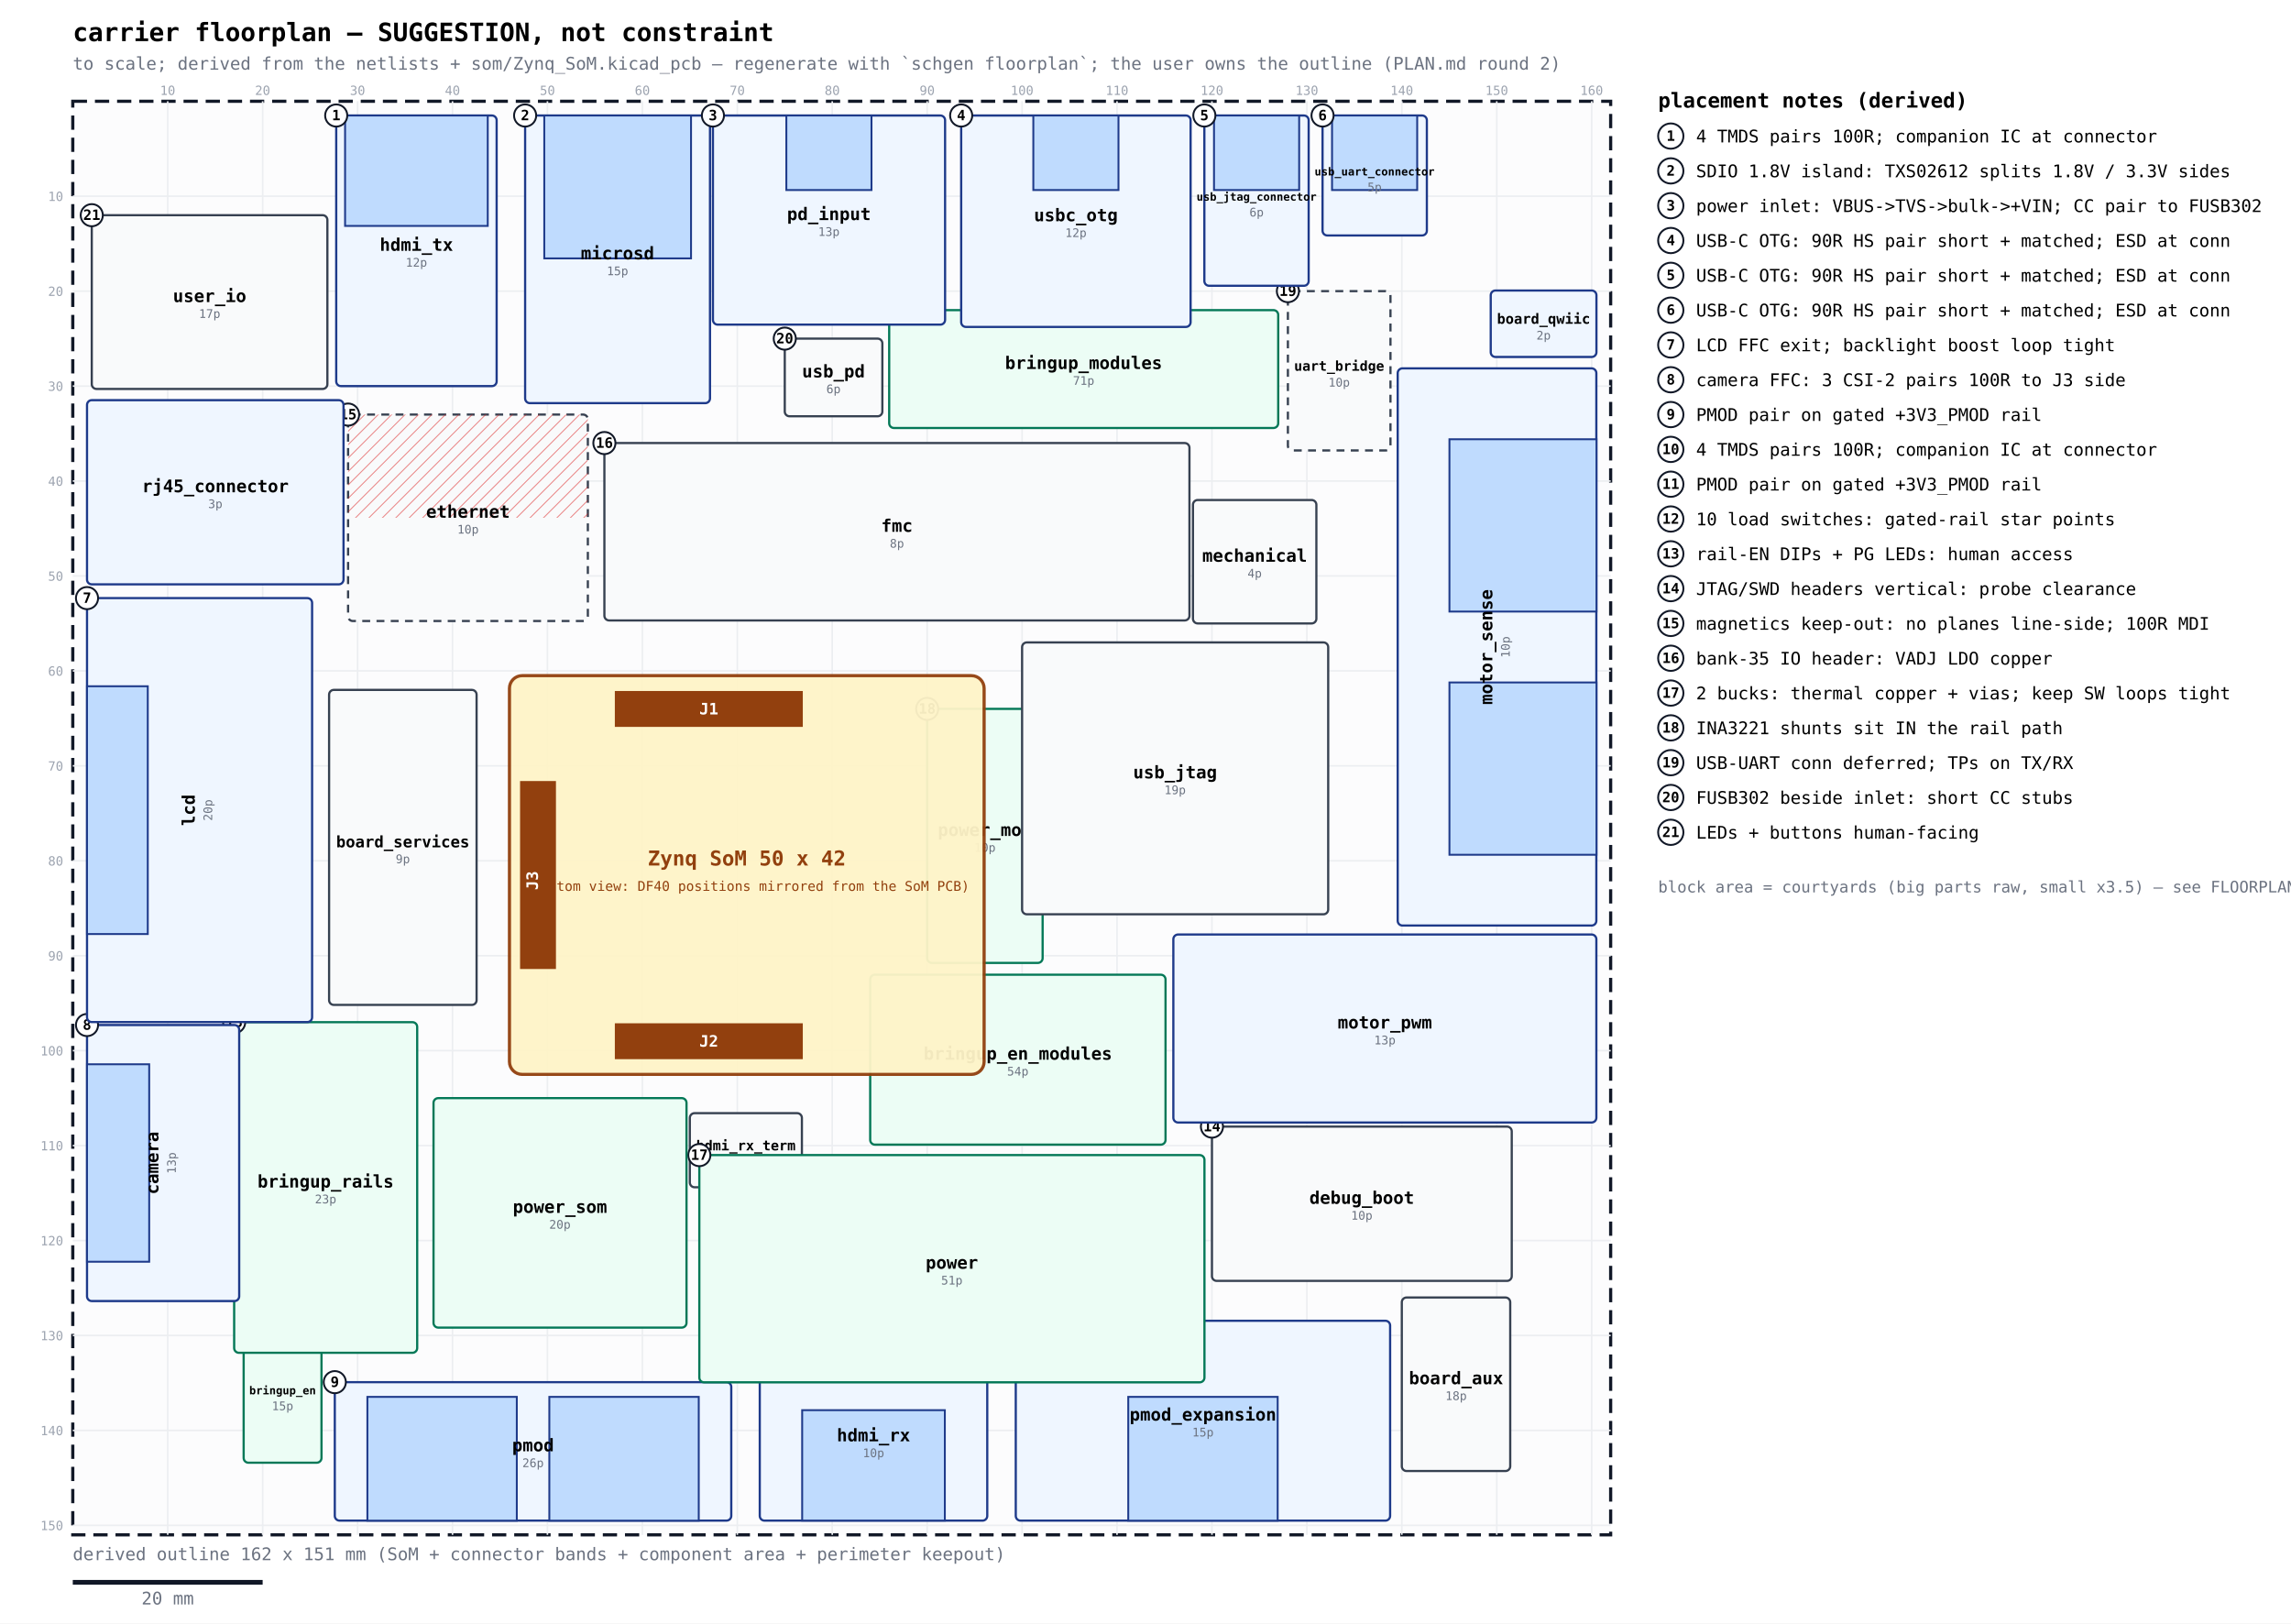
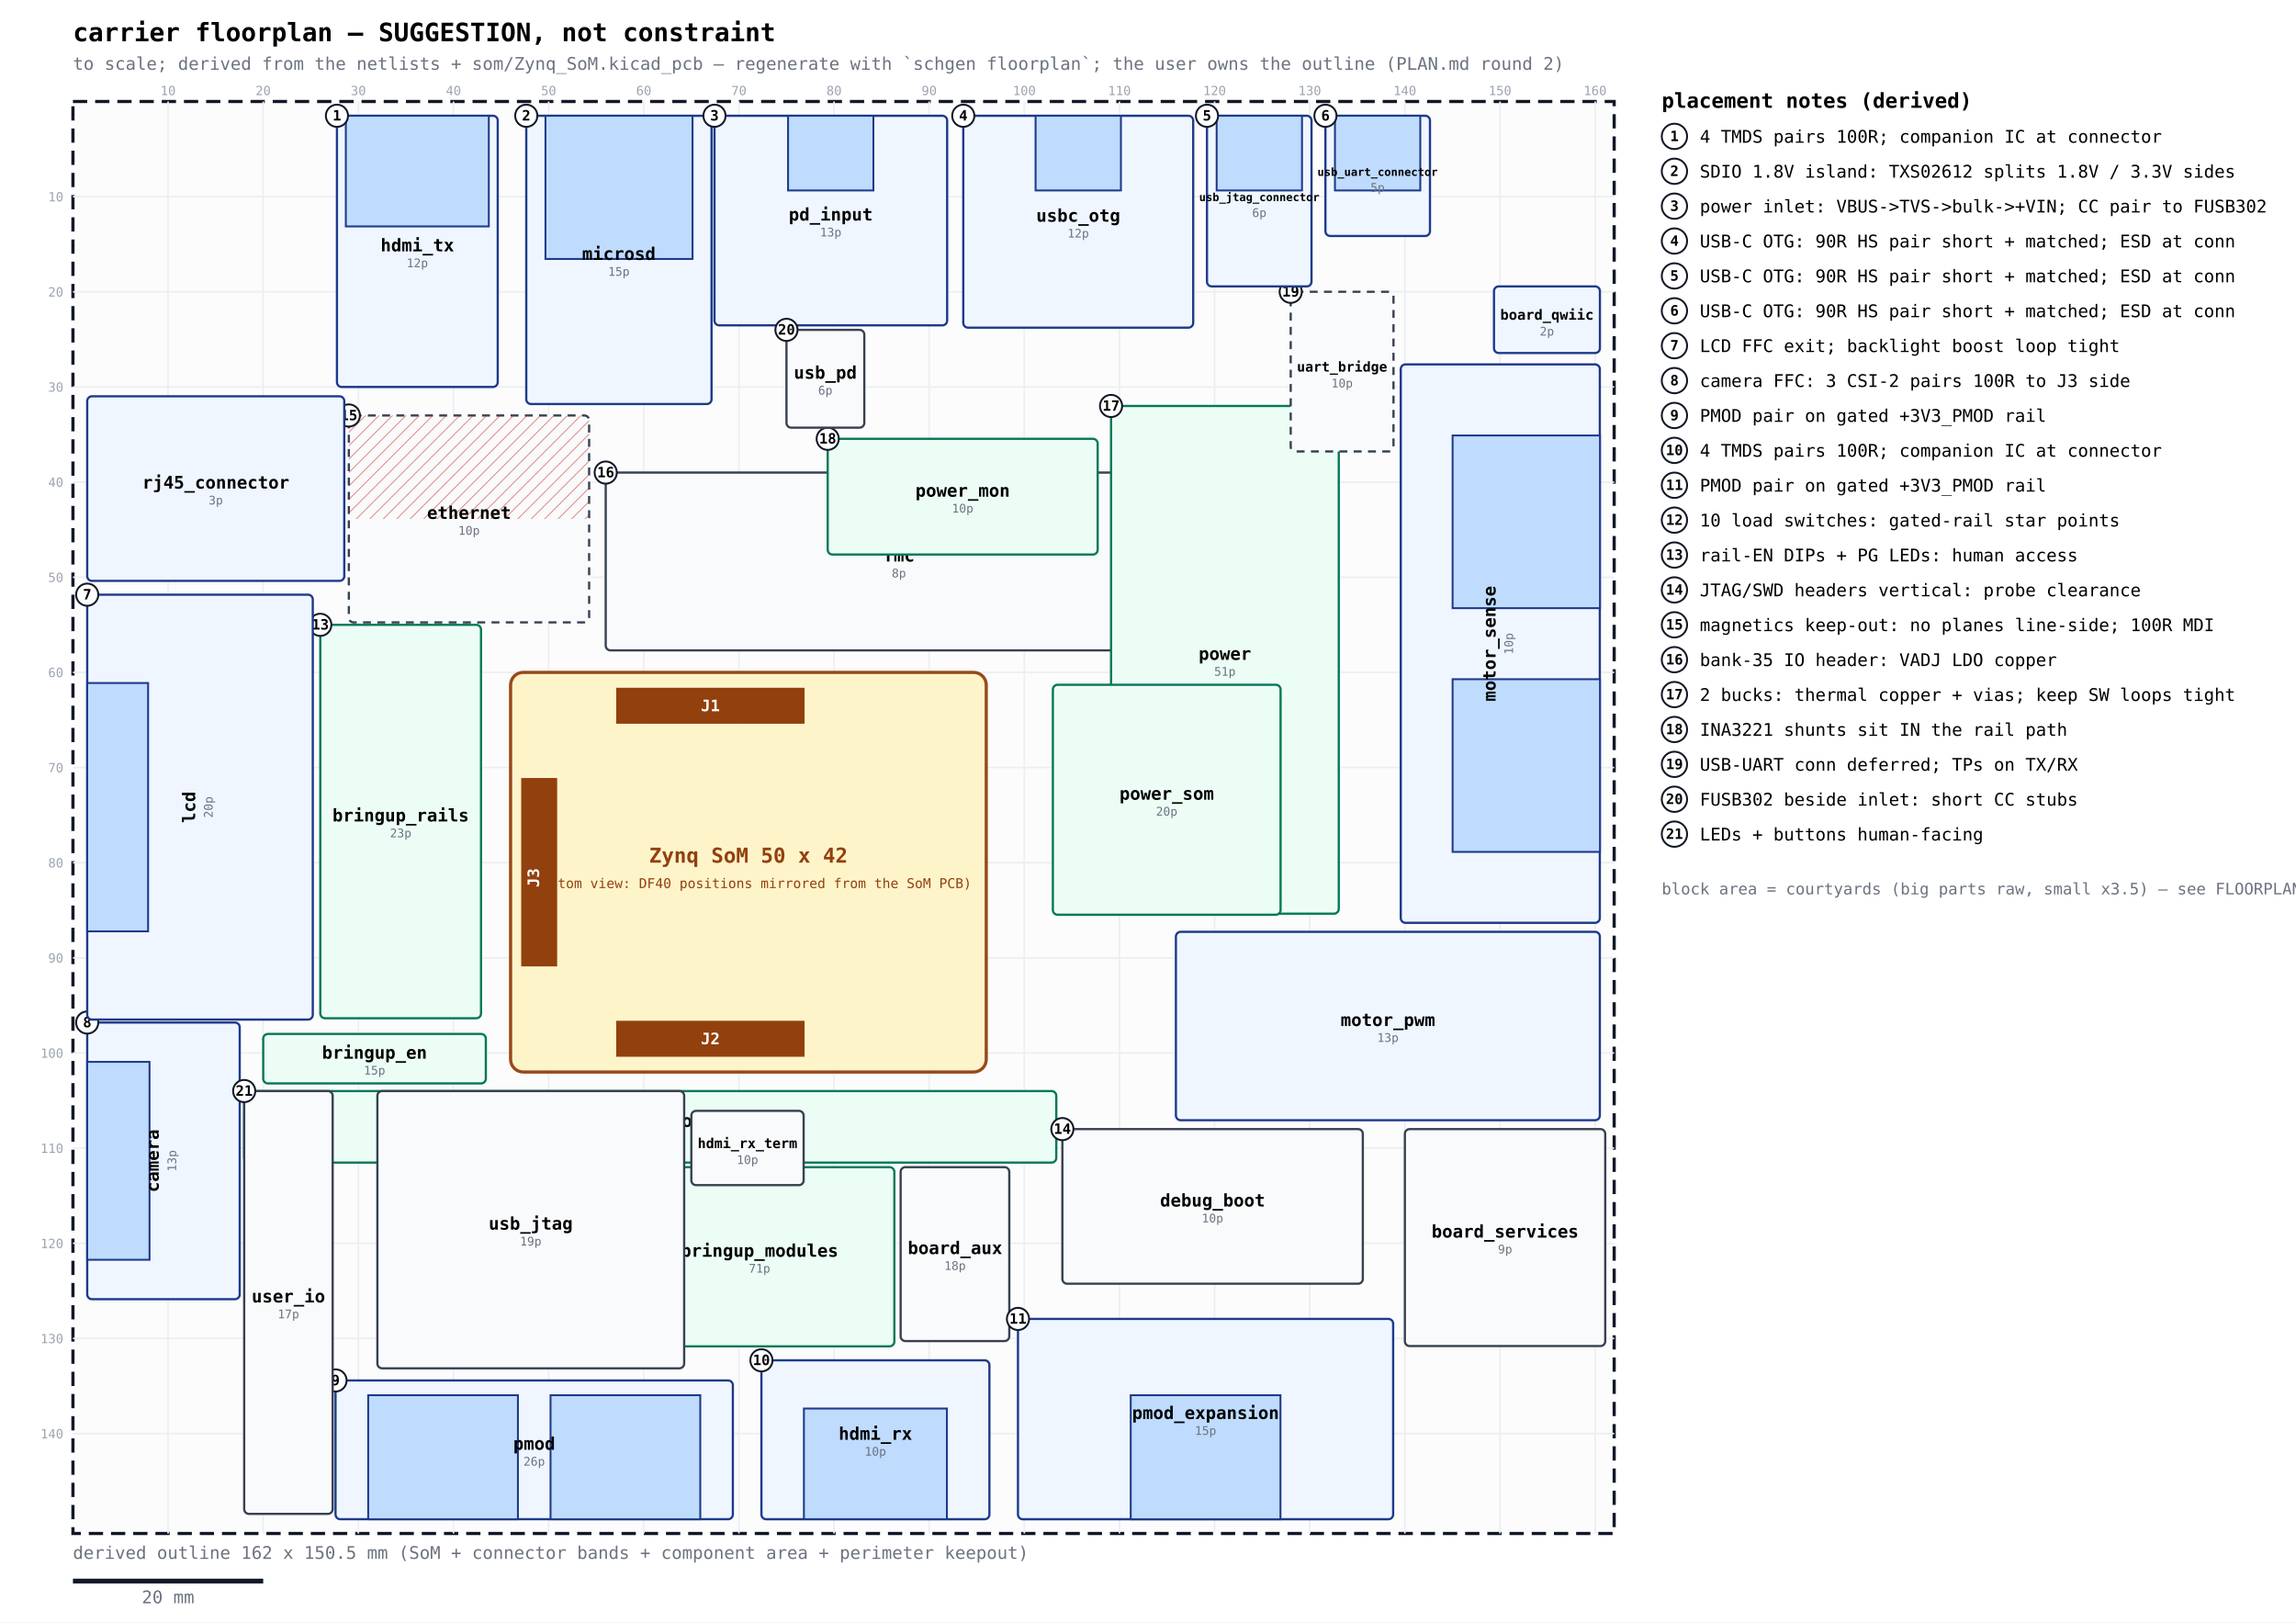
- <svg xmlns="http://www.w3.org/2000/svg" viewBox="0 0 1448 1026" font-family="ui-monospace, SFMono-Regular, Menlo, monospace" font-size="11">
+ <svg xmlns="http://www.w3.org/2000/svg" viewBox="0 0 1448 1023" font-family="ui-monospace, SFMono-Regular, Menlo, monospace" font-size="11">
  <defs>
    <pattern id="keepout" width="6" height="6" patternUnits="userSpaceOnUse" patternTransform="rotate(45)">
      <line x1="0" y1="0" x2="0" y2="6" stroke="#dc2626" stroke-width="1.2" />
    </pattern>
  </defs>
-   <rect width="1448" height="1026" fill="white" />
+   <rect width="1448" height="1023" fill="white" />
  <text x="46.0" y="26" font-size="16" font-weight="bold">carrier floorplan — SUGGESTION, not constraint</text>
  <text x="46.0" y="44" fill="#6b7280">to scale; derived from the netlists + som/Zynq_SoM.kicad_pcb — regenerate with `schgen floorplan`; the user owns the outline (PLAN.md round 2)</text>
-   <rect x="46.0" y="64.0" width="972" height="906" fill="#fcfcfd" stroke="#111827" stroke-width="2" stroke-dasharray="9,5" />
-   <line x1="106.0" y1="64.0" x2="106.0" y2="970.0" stroke="#eceef1" stroke-width="1" />
+   <rect x="46.0" y="64.0" width="972" height="903" fill="#fcfcfd" stroke="#111827" stroke-width="2" stroke-dasharray="9,5" />
+   <line x1="106.0" y1="64.0" x2="106.0" y2="967.0" stroke="#eceef1" stroke-width="1" />
  <text x="106.0" y="60.0" fill="#9ca3af" font-size="8" text-anchor="middle">10</text>
-   <line x1="166.0" y1="64.0" x2="166.0" y2="970.0" stroke="#eceef1" stroke-width="1" />
+   <line x1="166.0" y1="64.0" x2="166.0" y2="967.0" stroke="#eceef1" stroke-width="1" />
  <text x="166.0" y="60.0" fill="#9ca3af" font-size="8" text-anchor="middle">20</text>
-   <line x1="226.0" y1="64.0" x2="226.0" y2="970.0" stroke="#eceef1" stroke-width="1" />
+   <line x1="226.0" y1="64.0" x2="226.0" y2="967.0" stroke="#eceef1" stroke-width="1" />
  <text x="226.0" y="60.0" fill="#9ca3af" font-size="8" text-anchor="middle">30</text>
-   <line x1="286.0" y1="64.0" x2="286.0" y2="970.0" stroke="#eceef1" stroke-width="1" />
+   <line x1="286.0" y1="64.0" x2="286.0" y2="967.0" stroke="#eceef1" stroke-width="1" />
  <text x="286.0" y="60.0" fill="#9ca3af" font-size="8" text-anchor="middle">40</text>
-   <line x1="346.0" y1="64.0" x2="346.0" y2="970.0" stroke="#eceef1" stroke-width="1" />
+   <line x1="346.0" y1="64.0" x2="346.0" y2="967.0" stroke="#eceef1" stroke-width="1" />
  <text x="346.0" y="60.0" fill="#9ca3af" font-size="8" text-anchor="middle">50</text>
-   <line x1="406.0" y1="64.0" x2="406.0" y2="970.0" stroke="#eceef1" stroke-width="1" />
+   <line x1="406.0" y1="64.0" x2="406.0" y2="967.0" stroke="#eceef1" stroke-width="1" />
  <text x="406.0" y="60.0" fill="#9ca3af" font-size="8" text-anchor="middle">60</text>
-   <line x1="466.0" y1="64.0" x2="466.0" y2="970.0" stroke="#eceef1" stroke-width="1" />
+   <line x1="466.0" y1="64.0" x2="466.0" y2="967.0" stroke="#eceef1" stroke-width="1" />
  <text x="466.0" y="60.0" fill="#9ca3af" font-size="8" text-anchor="middle">70</text>
-   <line x1="526.0" y1="64.0" x2="526.0" y2="970.0" stroke="#eceef1" stroke-width="1" />
+   <line x1="526.0" y1="64.0" x2="526.0" y2="967.0" stroke="#eceef1" stroke-width="1" />
  <text x="526.0" y="60.0" fill="#9ca3af" font-size="8" text-anchor="middle">80</text>
-   <line x1="586.0" y1="64.0" x2="586.0" y2="970.0" stroke="#eceef1" stroke-width="1" />
+   <line x1="586.0" y1="64.0" x2="586.0" y2="967.0" stroke="#eceef1" stroke-width="1" />
  <text x="586.0" y="60.0" fill="#9ca3af" font-size="8" text-anchor="middle">90</text>
-   <line x1="646.0" y1="64.0" x2="646.0" y2="970.0" stroke="#eceef1" stroke-width="1" />
+   <line x1="646.0" y1="64.0" x2="646.0" y2="967.0" stroke="#eceef1" stroke-width="1" />
  <text x="646.0" y="60.0" fill="#9ca3af" font-size="8" text-anchor="middle">100</text>
-   <line x1="706.0" y1="64.0" x2="706.0" y2="970.0" stroke="#eceef1" stroke-width="1" />
+   <line x1="706.0" y1="64.0" x2="706.0" y2="967.0" stroke="#eceef1" stroke-width="1" />
  <text x="706.0" y="60.0" fill="#9ca3af" font-size="8" text-anchor="middle">110</text>
-   <line x1="766.0" y1="64.0" x2="766.0" y2="970.0" stroke="#eceef1" stroke-width="1" />
+   <line x1="766.0" y1="64.0" x2="766.0" y2="967.0" stroke="#eceef1" stroke-width="1" />
  <text x="766.0" y="60.0" fill="#9ca3af" font-size="8" text-anchor="middle">120</text>
-   <line x1="826.0" y1="64.0" x2="826.0" y2="970.0" stroke="#eceef1" stroke-width="1" />
+   <line x1="826.0" y1="64.0" x2="826.0" y2="967.0" stroke="#eceef1" stroke-width="1" />
  <text x="826.0" y="60.0" fill="#9ca3af" font-size="8" text-anchor="middle">130</text>
-   <line x1="886.0" y1="64.0" x2="886.0" y2="970.0" stroke="#eceef1" stroke-width="1" />
+   <line x1="886.0" y1="64.0" x2="886.0" y2="967.0" stroke="#eceef1" stroke-width="1" />
  <text x="886.0" y="60.0" fill="#9ca3af" font-size="8" text-anchor="middle">140</text>
-   <line x1="946.0" y1="64.0" x2="946.0" y2="970.0" stroke="#eceef1" stroke-width="1" />
+   <line x1="946.0" y1="64.0" x2="946.0" y2="967.0" stroke="#eceef1" stroke-width="1" />
  <text x="946.0" y="60.0" fill="#9ca3af" font-size="8" text-anchor="middle">150</text>
-   <line x1="1006.0" y1="64.0" x2="1006.0" y2="970.0" stroke="#eceef1" stroke-width="1" />
+   <line x1="1006.0" y1="64.0" x2="1006.0" y2="967.0" stroke="#eceef1" stroke-width="1" />
  <text x="1006.0" y="60.0" fill="#9ca3af" font-size="8" text-anchor="middle">160</text>
  <line x1="46.0" y1="124.0" x2="1018.0" y2="124.0" stroke="#eceef1" stroke-width="1" />
  <text x="40.0" y="127.0" fill="#9ca3af" font-size="8" text-anchor="end">10</text>
  <line x1="46.0" y1="184.0" x2="1018.0" y2="184.0" stroke="#eceef1" stroke-width="1" />
  <text x="40.0" y="187.0" fill="#9ca3af" font-size="8" text-anchor="end">20</text>
  <line x1="46.0" y1="244.0" x2="1018.0" y2="244.0" stroke="#eceef1" stroke-width="1" />
  <text x="40.0" y="247.0" fill="#9ca3af" font-size="8" text-anchor="end">30</text>
  <line x1="46.0" y1="304.0" x2="1018.0" y2="304.0" stroke="#eceef1" stroke-width="1" />
  <text x="40.0" y="307.0" fill="#9ca3af" font-size="8" text-anchor="end">40</text>
  <line x1="46.0" y1="364.0" x2="1018.0" y2="364.0" stroke="#eceef1" stroke-width="1" />
  <text x="40.0" y="367.0" fill="#9ca3af" font-size="8" text-anchor="end">50</text>
  <line x1="46.0" y1="424.0" x2="1018.0" y2="424.0" stroke="#eceef1" stroke-width="1" />
  <text x="40.0" y="427.0" fill="#9ca3af" font-size="8" text-anchor="end">60</text>
  <line x1="46.0" y1="484.0" x2="1018.0" y2="484.0" stroke="#eceef1" stroke-width="1" />
  <text x="40.0" y="487.0" fill="#9ca3af" font-size="8" text-anchor="end">70</text>
  <line x1="46.0" y1="544.0" x2="1018.0" y2="544.0" stroke="#eceef1" stroke-width="1" />
  <text x="40.0" y="547.0" fill="#9ca3af" font-size="8" text-anchor="end">80</text>
  <line x1="46.0" y1="604.0" x2="1018.0" y2="604.0" stroke="#eceef1" stroke-width="1" />
  <text x="40.0" y="607.0" fill="#9ca3af" font-size="8" text-anchor="end">90</text>
  <line x1="46.0" y1="664.0" x2="1018.0" y2="664.0" stroke="#eceef1" stroke-width="1" />
  <text x="40.0" y="667.0" fill="#9ca3af" font-size="8" text-anchor="end">100</text>
  <line x1="46.0" y1="724.0" x2="1018.0" y2="724.0" stroke="#eceef1" stroke-width="1" />
  <text x="40.0" y="727.0" fill="#9ca3af" font-size="8" text-anchor="end">110</text>
  <line x1="46.0" y1="784.0" x2="1018.0" y2="784.0" stroke="#eceef1" stroke-width="1" />
  <text x="40.0" y="787.0" fill="#9ca3af" font-size="8" text-anchor="end">120</text>
  <line x1="46.0" y1="844.0" x2="1018.0" y2="844.0" stroke="#eceef1" stroke-width="1" />
  <text x="40.0" y="847.0" fill="#9ca3af" font-size="8" text-anchor="end">130</text>
  <line x1="46.0" y1="904.0" x2="1018.0" y2="904.0" stroke="#eceef1" stroke-width="1" />
  <text x="40.0" y="907.0" fill="#9ca3af" font-size="8" text-anchor="end">140</text>
-   <line x1="46.0" y1="964.0" x2="1018.0" y2="964.0" stroke="#eceef1" stroke-width="1" />
-   <text x="40.0" y="967.0" fill="#9ca3af" font-size="8" text-anchor="end">150</text>
-   <text x="46.0" y="986.0" fill="#6b7280">derived outline 162 x 151 mm (SoM + connector bands + component area + perimeter keepout)</text>
-   <rect x="886.0" y="820.0" width="68.52" height="109.662" rx="3" fill="#f9fafb" stroke="#374151" stroke-width="1.4" />
-   <text x="920.3" y="874.8" text-anchor="middle" font-size="11.0" font-weight="bold">board_aux</text>
-   <text x="920.3" y="884.8" text-anchor="middle" font-size="7.5" fill="#6b7280">18p</text>
-   <rect x="942.2" y="183.6" width="66.811" height="41.999" rx="3" fill="#eff6ff" stroke="#1e3a8a" stroke-width="1.4" />
-   <text x="975.6" y="204.6" text-anchor="middle" font-size="8.9" font-weight="bold">board_qwiic</text>
-   <text x="975.6" y="214.6" text-anchor="middle" font-size="7.5" fill="#6b7280">2p</text>
-   <rect x="208.0" y="436.0" width="93.222" height="199.08" rx="3" fill="#f9fafb" stroke="#374151" stroke-width="1.4" />
-   <text x="254.6" y="535.5" text-anchor="middle" font-size="10.0" font-weight="bold">board_services</text>
-   <text x="254.6" y="545.5" text-anchor="middle" font-size="7.5" fill="#6b7280">9p</text>
-   <rect x="154.0" y="838.0" width="49.2" height="86.4" rx="3" fill="#ecfdf5" stroke="#047857" stroke-width="1.4" />
-   <text x="178.6" y="881.2" text-anchor="middle" font-size="7.0" font-weight="bold">bringup_en</text>
-   <text x="178.6" y="891.2" text-anchor="middle" font-size="7.5" fill="#6b7280">15p</text>
-   <rect x="550.0" y="616.0" width="186.66" height="107.4" rx="3" fill="#ecfdf5" stroke="#047857" stroke-width="1.4" />
-   <text x="643.3" y="669.7" text-anchor="middle" font-size="11.0" font-weight="bold">bringup_en_modules</text>
-   <text x="643.3" y="679.7" text-anchor="middle" font-size="7.5" fill="#6b7280">54p</text>
-   <rect x="562.0" y="196.0" width="245.88" height="74.478" rx="3" fill="#ecfdf5" stroke="#047857" stroke-width="1.4" />
-   <text x="684.9" y="233.2" text-anchor="middle" font-size="11.0" font-weight="bold">bringup_modules</text>
-   <text x="684.9" y="243.2" text-anchor="middle" font-size="7.5" fill="#6b7280">71p</text>
-   <circle cx="562" cy="196" r="7" fill="white" stroke="#111827" stroke-width="1.2" />
-   <text x="562" y="199" text-anchor="middle" font-size="9" font-weight="bold">12</text>
-   <rect x="148.0" y="646.0" width="115.68" height="208.944" rx="3" fill="#ecfdf5" stroke="#047857" stroke-width="1.4" />
-   <text x="205.8" y="750.5" text-anchor="middle" font-size="11.0" font-weight="bold">bringup_rails</text>
-   <text x="205.8" y="760.5" text-anchor="middle" font-size="7.5" fill="#6b7280">23p</text>
-   <circle cx="148" cy="646" r="7" fill="white" stroke="#111827" stroke-width="1.2" />
-   <text x="148" y="649" text-anchor="middle" font-size="9" font-weight="bold">13</text>
-   <rect x="55.0" y="647.8" width="96.181" height="174.451" rx="3" fill="#eff6ff" stroke="#1e3a8a" stroke-width="1.4" />
-   <rect x="55.0" y="672.6" width="39.3" height="124.8" fill="#bfdbfe" stroke="#1e3a8a" stroke-width="1.2" />
-   <text x="100.1" y="735.0" text-anchor="middle" font-size="11.0" font-weight="bold" transform="rotate(-90 100.1 735.0)">camera</text>
-   <text x="111.1" y="735.0" text-anchor="middle" font-size="7.5" fill="#6b7280" transform="rotate(-90 111.1 735.0)">13p</text>
-   <circle cx="55" cy="647.8" r="7" fill="white" stroke="#111827" stroke-width="1.2" />
-   <text x="55" y="650.8" text-anchor="middle" font-size="9" font-weight="bold">8</text>
-   <rect x="766.0" y="712.0" width="189.48" height="97.5" rx="3" fill="#f9fafb" stroke="#374151" stroke-width="1.4" />
-   <text x="860.7" y="760.8" text-anchor="middle" font-size="11.0" font-weight="bold">debug_boot</text>
-   <text x="860.7" y="770.8" text-anchor="middle" font-size="7.5" fill="#6b7280">10p</text>
-   <circle cx="766" cy="712" r="7" fill="white" stroke="#111827" stroke-width="1.2" />
-   <text x="766" y="715" text-anchor="middle" font-size="9" font-weight="bold">14</text>
+   <text x="46.0" y="983.0" fill="#6b7280">derived outline 162 x 150.5 mm (SoM + connector bands + component area + perimeter keepout)</text>
+   <rect x="568.0" y="736.0" width="68.52" height="109.662" rx="3" fill="#f9fafb" stroke="#374151" stroke-width="1.4" />
+   <text x="602.3" y="790.8" text-anchor="middle" font-size="11.0" font-weight="bold">board_aux</text>
+   <text x="602.3" y="800.8" text-anchor="middle" font-size="7.5" fill="#6b7280">18p</text>
+   <rect x="942.2" y="180.6" width="66.811" height="41.999" rx="3" fill="#eff6ff" stroke="#1e3a8a" stroke-width="1.4" />
+   <text x="975.6" y="201.6" text-anchor="middle" font-size="8.9" font-weight="bold">board_qwiic</text>
+   <text x="975.6" y="211.6" text-anchor="middle" font-size="7.5" fill="#6b7280">2p</text>
+   <rect x="886.0" y="712.0" width="126.36" height="136.8" rx="3" fill="#f9fafb" stroke="#374151" stroke-width="1.4" />
+   <text x="949.2" y="780.4" text-anchor="middle" font-size="11.0" font-weight="bold">board_services</text>
+   <text x="949.2" y="790.4" text-anchor="middle" font-size="7.5" fill="#6b7280">9p</text>
+   <rect x="166.0" y="652.0" width="140.4" height="31.2" rx="3" fill="#ecfdf5" stroke="#047857" stroke-width="1.4" />
+   <text x="236.2" y="667.6" text-anchor="middle" font-size="11.0" font-weight="bold">bringup_en</text>
+   <text x="236.2" y="677.6" text-anchor="middle" font-size="7.5" fill="#6b7280">15p</text>
+   <rect x="154.0" y="688.0" width="512.16" height="45.12" rx="3" fill="#ecfdf5" stroke="#047857" stroke-width="1.4" />
+   <text x="410.1" y="710.6" text-anchor="middle" font-size="11.0" font-weight="bold">bringup_en_modules</text>
+   <text x="410.1" y="720.6" text-anchor="middle" font-size="7.5" fill="#6b7280">54p</text>
+   <rect x="394.0" y="736.0" width="170.034" height="112.98" rx="3" fill="#ecfdf5" stroke="#047857" stroke-width="1.4" />
+   <text x="479.0" y="792.5" text-anchor="middle" font-size="11.0" font-weight="bold">bringup_modules</text>
+   <text x="479.0" y="802.5" text-anchor="middle" font-size="7.5" fill="#6b7280">71p</text>
+   <circle cx="394" cy="736" r="7" fill="white" stroke="#111827" stroke-width="1.2" />
+   <text x="394" y="739" text-anchor="middle" font-size="9" font-weight="bold">12</text>
+   <rect x="202.0" y="394.0" width="101.364" height="248.1" rx="3" fill="#ecfdf5" stroke="#047857" stroke-width="1.4" />
+   <text x="252.7" y="518.0" text-anchor="middle" font-size="11.0" font-weight="bold">bringup_rails</text>
+   <text x="252.7" y="528.0" text-anchor="middle" font-size="7.5" fill="#6b7280">23p</text>
+   <circle cx="202" cy="394" r="7" fill="white" stroke="#111827" stroke-width="1.2" />
+   <text x="202" y="397" text-anchor="middle" font-size="9" font-weight="bold">13</text>
+   <rect x="55.0" y="644.8" width="96.181" height="174.451" rx="3" fill="#eff6ff" stroke="#1e3a8a" stroke-width="1.4" />
+   <rect x="55.0" y="669.6" width="39.3" height="124.8" fill="#bfdbfe" stroke="#1e3a8a" stroke-width="1.2" />
+   <text x="100.1" y="732.0" text-anchor="middle" font-size="11.0" font-weight="bold" transform="rotate(-90 100.1 732.0)">camera</text>
+   <text x="111.1" y="732.0" text-anchor="middle" font-size="7.5" fill="#6b7280" transform="rotate(-90 111.1 732.0)">13p</text>
+   <circle cx="55" cy="644.8" r="7" fill="white" stroke="#111827" stroke-width="1.2" />
+   <text x="55" y="647.8" text-anchor="middle" font-size="9" font-weight="bold">8</text>
+   <rect x="670.0" y="712.0" width="189.48" height="97.5" rx="3" fill="#f9fafb" stroke="#374151" stroke-width="1.4" />
+   <text x="764.7" y="760.8" text-anchor="middle" font-size="11.0" font-weight="bold">debug_boot</text>
+   <text x="764.7" y="770.8" text-anchor="middle" font-size="7.5" fill="#6b7280">10p</text>
+   <circle cx="670" cy="712" r="7" fill="white" stroke="#111827" stroke-width="1.2" />
+   <text x="670" y="715" text-anchor="middle" font-size="9" font-weight="bold">14</text>
  <rect x="220.0" y="262.0" width="151.546" height="130.47" rx="3" fill="#f9fafb" stroke="#374151" stroke-width="1.4" stroke-dasharray="5,4" />
  <rect x="220" y="262" width="151.546" height="65.235" fill="url(#keepout)" opacity="0.5" />
  <text x="295.8" y="327.2" text-anchor="middle" font-size="11.0" font-weight="bold">ethernet</text>
  <text x="295.8" y="337.2" text-anchor="middle" font-size="7.5" fill="#6b7280">10p</text>
  <circle cx="220" cy="262" r="7" fill="white" stroke="#111827" stroke-width="1.2" />
  <text x="220" y="265" text-anchor="middle" font-size="9" font-weight="bold">15</text>
-   <rect x="382.0" y="280.0" width="369.78" height="112.11" rx="3" fill="#f9fafb" stroke="#374151" stroke-width="1.4" />
-   <text x="566.9" y="336.1" text-anchor="middle" font-size="11.0" font-weight="bold">fmc</text>
-   <text x="566.9" y="346.1" text-anchor="middle" font-size="7.5" fill="#6b7280">8p</text>
-   <circle cx="382" cy="280" r="7" fill="white" stroke="#111827" stroke-width="1.2" />
-   <text x="382" y="283" text-anchor="middle" font-size="9" font-weight="bold">16</text>
-   <rect x="480.2" y="860.8" width="143.787" height="100.216" rx="3" fill="#eff6ff" stroke="#1e3a8a" stroke-width="1.4" />
-   <rect x="507.0" y="891.2" width="90.18" height="69.78" fill="#bfdbfe" stroke="#1e3a8a" stroke-width="1.2" />
-   <text x="552.1" y="910.9" text-anchor="middle" font-size="11.0" font-weight="bold">hdmi_rx</text>
-   <text x="552.1" y="920.9" text-anchor="middle" font-size="7.5" fill="#6b7280">10p</text>
-   <circle cx="480.2" cy="860.8" r="7" fill="white" stroke="#111827" stroke-width="1.2" />
-   <text x="480.2" y="863.8" text-anchor="middle" font-size="9" font-weight="bold">10</text>
-   <rect x="436.0" y="703.5" width="70.83" height="46.83" rx="3" fill="#f9fafb" stroke="#374151" stroke-width="1.4" />
-   <text x="471.4" y="727.0" text-anchor="middle" font-size="8.7" font-weight="bold">hdmi_rx_term</text>
-   <text x="471.4" y="737.0" text-anchor="middle" font-size="7.5" fill="#6b7280">10p</text>
+   <rect x="382.0" y="298.0" width="369.78" height="112.11" rx="3" fill="#f9fafb" stroke="#374151" stroke-width="1.4" />
+   <text x="566.9" y="354.1" text-anchor="middle" font-size="11.0" font-weight="bold">fmc</text>
+   <text x="566.9" y="364.1" text-anchor="middle" font-size="7.5" fill="#6b7280">8p</text>
+   <circle cx="382" cy="298" r="7" fill="white" stroke="#111827" stroke-width="1.2" />
+   <text x="382" y="301" text-anchor="middle" font-size="9" font-weight="bold">16</text>
+   <rect x="480.2" y="857.8" width="143.787" height="100.216" rx="3" fill="#eff6ff" stroke="#1e3a8a" stroke-width="1.4" />
+   <rect x="507.0" y="888.2" width="90.18" height="69.78" fill="#bfdbfe" stroke="#1e3a8a" stroke-width="1.2" />
+   <text x="552.1" y="907.9" text-anchor="middle" font-size="11.0" font-weight="bold">hdmi_rx</text>
+   <text x="552.1" y="917.9" text-anchor="middle" font-size="7.5" fill="#6b7280">10p</text>
+   <circle cx="480.2" cy="857.8" r="7" fill="white" stroke="#111827" stroke-width="1.2" />
+   <text x="480.2" y="860.8" text-anchor="middle" font-size="9" font-weight="bold">10</text>
+   <rect x="436.0" y="700.5" width="70.83" height="46.83" rx="3" fill="#f9fafb" stroke="#374151" stroke-width="1.4" />
+   <text x="471.4" y="724.0" text-anchor="middle" font-size="8.7" font-weight="bold">hdmi_rx_term</text>
+   <text x="471.4" y="734.0" text-anchor="middle" font-size="7.5" fill="#6b7280">10p</text>
  <rect x="212.5" y="73.0" width="101.399" height="171.016" rx="3" fill="#eff6ff" stroke="#1e3a8a" stroke-width="1.4" />
  <rect x="218.1" y="73.0" width="90.18" height="69.78" fill="#bfdbfe" stroke="#1e3a8a" stroke-width="1.2" />
  <text x="263.2" y="158.5" text-anchor="middle" font-size="11.0" font-weight="bold">hdmi_tx</text>
  <text x="263.2" y="168.5" text-anchor="middle" font-size="7.5" fill="#6b7280">12p</text>
  <circle cx="212.5" cy="73" r="7" fill="white" stroke="#111827" stroke-width="1.2" />
  <text x="212.5" y="76" text-anchor="middle" font-size="9" font-weight="bold">1</text>
-   <rect x="55.0" y="378.0" width="142.26" height="267.93" rx="3" fill="#eff6ff" stroke="#1e3a8a" stroke-width="1.4" />
-   <rect x="55.0" y="433.7" width="38.4" height="156.6" fill="#bfdbfe" stroke="#1e3a8a" stroke-width="1.2" />
-   <text x="123.1" y="512.0" text-anchor="middle" font-size="11.0" font-weight="bold" transform="rotate(-90 123.1 512.0)">lcd</text>
-   <text x="134.1" y="512.0" text-anchor="middle" font-size="7.5" fill="#6b7280" transform="rotate(-90 134.1 512.0)">20p</text>
-   <circle cx="55" cy="378" r="7" fill="white" stroke="#111827" stroke-width="1.2" />
-   <text x="55" y="381" text-anchor="middle" font-size="9" font-weight="bold">7</text>
-   <rect x="754.0" y="316.0" width="78" height="78" rx="3" fill="#f9fafb" stroke="#374151" stroke-width="1.4" />
-   <text x="793.0" y="355.0" text-anchor="middle" font-size="11.0" font-weight="bold">mechanical</text>
-   <text x="793.0" y="365.0" text-anchor="middle" font-size="7.5" fill="#6b7280">4p</text>
+   <rect x="55.0" y="375.0" width="142.26" height="267.93" rx="3" fill="#eff6ff" stroke="#1e3a8a" stroke-width="1.4" />
+   <rect x="55.0" y="430.7" width="38.4" height="156.6" fill="#bfdbfe" stroke="#1e3a8a" stroke-width="1.2" />
+   <text x="123.1" y="509.0" text-anchor="middle" font-size="11.0" font-weight="bold" transform="rotate(-90 123.1 509.0)">lcd</text>
+   <text x="134.1" y="509.0" text-anchor="middle" font-size="7.5" fill="#6b7280" transform="rotate(-90 134.1 509.0)">20p</text>
+   <circle cx="55" cy="375" r="7" fill="white" stroke="#111827" stroke-width="1.2" />
+   <text x="55" y="378" text-anchor="middle" font-size="9" font-weight="bold">7</text>
+   <rect x="754.0" y="352.0" width="78" height="78" rx="3" fill="#f9fafb" stroke="#374151" stroke-width="1.4" />
+   <text x="793.0" y="391.0" text-anchor="middle" font-size="11.0" font-weight="bold">mechanical</text>
+   <text x="793.0" y="401.0" text-anchor="middle" font-size="7.5" fill="#6b7280">4p</text>
  <rect x="331.9" y="73.0" width="116.846" height="181.78" rx="3" fill="#eff6ff" stroke="#1e3a8a" stroke-width="1.4" />
  <rect x="344.0" y="73.0" width="92.76" height="90.3" fill="#bfdbfe" stroke="#1e3a8a" stroke-width="1.2" />
  <text x="390.3" y="163.9" text-anchor="middle" font-size="11.0" font-weight="bold">microsd</text>
  <text x="390.3" y="173.9" text-anchor="middle" font-size="7.5" fill="#6b7280">15p</text>
  <circle cx="331.9" cy="73" r="7" fill="white" stroke="#111827" stroke-width="1.2" />
  <text x="331.9" y="76" text-anchor="middle" font-size="9" font-weight="bold">2</text>
-   <rect x="741.6" y="590.6" width="267.361" height="118.8" rx="3" fill="#eff6ff" stroke="#1e3a8a" stroke-width="1.4" />
-   <text x="875.3" y="650.0" text-anchor="middle" font-size="11.0" font-weight="bold">motor_pwm</text>
-   <text x="875.3" y="660.0" text-anchor="middle" font-size="7.5" fill="#6b7280">13p</text>
-   <rect x="883.4" y="232.8" width="125.55" height="352.124" rx="3" fill="#eff6ff" stroke="#1e3a8a" stroke-width="1.4" />
-   <rect x="916.1" y="277.6" width="92.94" height="108.9" fill="#bfdbfe" stroke="#1e3a8a" stroke-width="1.2" />
-   <rect x="916.1" y="431.3" width="92.94" height="108.9" fill="#bfdbfe" stroke="#1e3a8a" stroke-width="1.2" />
-   <text x="943.2" y="408.9" text-anchor="middle" font-size="11.0" font-weight="bold" transform="rotate(-90 943.2 408.9)">motor_sense</text>
-   <text x="954.2" y="408.9" text-anchor="middle" font-size="7.5" fill="#6b7280" transform="rotate(-90 954.2 408.9)">10p</text>
+   <rect x="741.6" y="587.6" width="267.361" height="118.8" rx="3" fill="#eff6ff" stroke="#1e3a8a" stroke-width="1.4" />
+   <text x="875.3" y="647.0" text-anchor="middle" font-size="11.0" font-weight="bold">motor_pwm</text>
+   <text x="875.3" y="657.0" text-anchor="middle" font-size="7.5" fill="#6b7280">13p</text>
+   <rect x="883.4" y="229.8" width="125.55" height="352.124" rx="3" fill="#eff6ff" stroke="#1e3a8a" stroke-width="1.4" />
+   <rect x="916.1" y="274.6" width="92.94" height="108.9" fill="#bfdbfe" stroke="#1e3a8a" stroke-width="1.2" />
+   <rect x="916.1" y="428.3" width="92.94" height="108.9" fill="#bfdbfe" stroke="#1e3a8a" stroke-width="1.2" />
+   <text x="943.2" y="405.9" text-anchor="middle" font-size="11.0" font-weight="bold" transform="rotate(-90 943.2 405.9)">motor_sense</text>
+   <text x="954.2" y="405.9" text-anchor="middle" font-size="7.5" fill="#6b7280" transform="rotate(-90 954.2 405.9)">10p</text>
  <rect x="450.6" y="73.0" width="146.732" height="132.158" rx="3" fill="#eff6ff" stroke="#1e3a8a" stroke-width="1.4" />
  <rect x="497.0" y="73.0" width="53.82" height="47.1" fill="#bfdbfe" stroke="#1e3a8a" stroke-width="1.2" />
  <text x="523.9" y="139.1" text-anchor="middle" font-size="11.0" font-weight="bold">pd_input</text>
  <text x="523.9" y="149.1" text-anchor="middle" font-size="7.5" fill="#6b7280">13p</text>
  <circle cx="450.6" cy="73" r="7" fill="white" stroke="#111827" stroke-width="1.2" />
  <text x="450.6" y="76" text-anchor="middle" font-size="9" font-weight="bold">3</text>
-   <rect x="211.6" y="873.5" width="250.59" height="87.504" rx="3" fill="#eff6ff" stroke="#1e3a8a" stroke-width="1.4" />
-   <rect x="232.2" y="882.8" width="94.44" height="78.24" fill="#bfdbfe" stroke="#1e3a8a" stroke-width="1.2" />
-   <rect x="347.2" y="882.8" width="94.44" height="78.24" fill="#bfdbfe" stroke="#1e3a8a" stroke-width="1.2" />
-   <text x="336.9" y="917.2" text-anchor="middle" font-size="11.0" font-weight="bold">pmod</text>
-   <text x="336.9" y="927.2" text-anchor="middle" font-size="7.5" fill="#6b7280">26p</text>
-   <circle cx="211.6" cy="873.5" r="7" fill="white" stroke="#111827" stroke-width="1.2" />
-   <text x="211.6" y="876.5" text-anchor="middle" font-size="9" font-weight="bold">9</text>
-   <rect x="642.0" y="834.7" width="236.61" height="126.318" rx="3" fill="#eff6ff" stroke="#1e3a8a" stroke-width="1.4" />
-   <rect x="713.1" y="882.8" width="94.44" height="78.24" fill="#bfdbfe" stroke="#1e3a8a" stroke-width="1.2" />
-   <text x="760.3" y="897.8" text-anchor="middle" font-size="11.0" font-weight="bold">pmod_expansion</text>
-   <text x="760.3" y="907.8" text-anchor="middle" font-size="7.5" fill="#6b7280">15p</text>
-   <circle cx="642" cy="834.7" r="7" fill="white" stroke="#111827" stroke-width="1.2" />
-   <text x="642" y="837.7" text-anchor="middle" font-size="9" font-weight="bold">11</text>
-   <rect x="442.0" y="730.0" width="319.262" height="143.609" rx="3" fill="#ecfdf5" stroke="#047857" stroke-width="1.4" />
-   <text x="601.6" y="801.8" text-anchor="middle" font-size="11.0" font-weight="bold">power</text>
-   <text x="601.6" y="811.8" text-anchor="middle" font-size="7.5" fill="#6b7280">51p</text>
-   <circle cx="442" cy="730" r="7" fill="white" stroke="#111827" stroke-width="1.2" />
-   <text x="442" y="733" text-anchor="middle" font-size="9" font-weight="bold">17</text>
-   <rect x="586.0" y="448.0" width="72.981" height="160.539" rx="3" fill="#ecfdf5" stroke="#047857" stroke-width="1.4" />
-   <text x="622.5" y="528.3" text-anchor="middle" font-size="11.0" font-weight="bold">power_mon</text>
-   <text x="622.5" y="538.3" text-anchor="middle" font-size="7.5" fill="#6b7280">10p</text>
-   <circle cx="586" cy="448" r="7" fill="white" stroke="#111827" stroke-width="1.2" />
-   <text x="586" y="451" text-anchor="middle" font-size="9" font-weight="bold">18</text>
-   <rect x="274.0" y="694.0" width="159.899" height="145.021" rx="3" fill="#ecfdf5" stroke="#047857" stroke-width="1.4" />
-   <text x="353.9" y="766.5" text-anchor="middle" font-size="11.0" font-weight="bold">power_som</text>
-   <text x="353.9" y="776.5" text-anchor="middle" font-size="7.5" fill="#6b7280">20p</text>
-   <rect x="55.0" y="252.9" width="162.12" height="116.4" rx="3" fill="#eff6ff" stroke="#1e3a8a" stroke-width="1.4" />
-   <text x="136.1" y="311.1" text-anchor="middle" font-size="11.0" font-weight="bold">rj45_connector</text>
-   <text x="136.1" y="321.1" text-anchor="middle" font-size="7.5" fill="#6b7280">3p</text>
+   <rect x="211.6" y="870.5" width="250.59" height="87.504" rx="3" fill="#eff6ff" stroke="#1e3a8a" stroke-width="1.4" />
+   <rect x="232.2" y="879.8" width="94.44" height="78.24" fill="#bfdbfe" stroke="#1e3a8a" stroke-width="1.2" />
+   <rect x="347.2" y="879.8" width="94.44" height="78.24" fill="#bfdbfe" stroke="#1e3a8a" stroke-width="1.2" />
+   <text x="336.9" y="914.2" text-anchor="middle" font-size="11.0" font-weight="bold">pmod</text>
+   <text x="336.9" y="924.2" text-anchor="middle" font-size="7.5" fill="#6b7280">26p</text>
+   <circle cx="211.6" cy="870.5" r="7" fill="white" stroke="#111827" stroke-width="1.2" />
+   <text x="211.6" y="873.5" text-anchor="middle" font-size="9" font-weight="bold">9</text>
+   <rect x="642.0" y="831.7" width="236.61" height="126.318" rx="3" fill="#eff6ff" stroke="#1e3a8a" stroke-width="1.4" />
+   <rect x="713.1" y="879.8" width="94.44" height="78.24" fill="#bfdbfe" stroke="#1e3a8a" stroke-width="1.2" />
+   <text x="760.3" y="894.8" text-anchor="middle" font-size="11.0" font-weight="bold">pmod_expansion</text>
+   <text x="760.3" y="904.8" text-anchor="middle" font-size="7.5" fill="#6b7280">15p</text>
+   <circle cx="642" cy="831.7" r="7" fill="white" stroke="#111827" stroke-width="1.2" />
+   <text x="642" y="834.7" text-anchor="middle" font-size="9" font-weight="bold">11</text>
+   <rect x="700.7" y="256.0" width="143.609" height="320.163" rx="3" fill="#ecfdf5" stroke="#047857" stroke-width="1.4" />
+   <text x="772.5" y="416.1" text-anchor="middle" font-size="11.0" font-weight="bold">power</text>
+   <text x="772.5" y="426.1" text-anchor="middle" font-size="7.5" fill="#6b7280">51p</text>
+   <circle cx="700.7" cy="256" r="7" fill="white" stroke="#111827" stroke-width="1.2" />
+   <text x="700.7" y="259" text-anchor="middle" font-size="9" font-weight="bold">17</text>
+   <rect x="522.0" y="276.7" width="170.265" height="72.981" rx="3" fill="#ecfdf5" stroke="#047857" stroke-width="1.4" />
+   <text x="607.1" y="313.2" text-anchor="middle" font-size="11.0" font-weight="bold">power_mon</text>
+   <text x="607.1" y="323.2" text-anchor="middle" font-size="7.5" fill="#6b7280">10p</text>
+   <circle cx="522" cy="276.7" r="7" fill="white" stroke="#111827" stroke-width="1.2" />
+   <text x="522" y="279.7" text-anchor="middle" font-size="9" font-weight="bold">18</text>
+   <rect x="664.0" y="431.8" width="143.609" height="145.021" rx="3" fill="#ecfdf5" stroke="#047857" stroke-width="1.4" />
+   <text x="735.8" y="504.3" text-anchor="middle" font-size="11.0" font-weight="bold">power_som</text>
+   <text x="735.8" y="514.3" text-anchor="middle" font-size="7.5" fill="#6b7280">20p</text>
+   <rect x="55.0" y="249.9" width="162.12" height="116.4" rx="3" fill="#eff6ff" stroke="#1e3a8a" stroke-width="1.4" />
+   <text x="136.1" y="308.1" text-anchor="middle" font-size="11.0" font-weight="bold">rj45_connector</text>
+   <text x="136.1" y="318.1" text-anchor="middle" font-size="7.5" fill="#6b7280">3p</text>
  <rect x="814.0" y="184.0" width="64.83" height="100.68" rx="3" fill="#f9fafb" stroke="#374151" stroke-width="1.4" stroke-dasharray="5,4" />
  <text x="846.4" y="234.3" text-anchor="middle" font-size="8.6" font-weight="bold">uart_bridge</text>
  <text x="846.4" y="244.3" text-anchor="middle" font-size="7.5" fill="#6b7280">10p</text>
  <circle cx="814" cy="184" r="7" fill="white" stroke="#111827" stroke-width="1.2" />
  <text x="814" y="187" text-anchor="middle" font-size="9" font-weight="bold">19</text>
-   <rect x="646.0" y="406.0" width="193.476" height="171.811" rx="3" fill="#f9fafb" stroke="#374151" stroke-width="1.4" />
-   <text x="742.7" y="491.9" text-anchor="middle" font-size="11.0" font-weight="bold">usb_jtag</text>
-   <text x="742.7" y="501.9" text-anchor="middle" font-size="7.5" fill="#6b7280">19p</text>
+   <rect x="238.0" y="688.0" width="193.476" height="174.841" rx="3" fill="#f9fafb" stroke="#374151" stroke-width="1.4" />
+   <text x="334.7" y="775.4" text-anchor="middle" font-size="11.0" font-weight="bold">usb_jtag</text>
+   <text x="334.7" y="785.4" text-anchor="middle" font-size="7.5" fill="#6b7280">19p</text>
  <rect x="761.2" y="73.0" width="65.929" height="107.605" rx="3" fill="#eff6ff" stroke="#1e3a8a" stroke-width="1.4" />
  <rect x="767.3" y="73.0" width="53.82" height="47.1" fill="#bfdbfe" stroke="#1e3a8a" stroke-width="1.2" />
  <text x="794.2" y="126.8" text-anchor="middle" font-size="7.0" font-weight="bold">usb_jtag_connector</text>
  <text x="794.2" y="136.8" text-anchor="middle" font-size="7.5" fill="#6b7280">6p</text>
  <circle cx="761.2" cy="73" r="7" fill="white" stroke="#111827" stroke-width="1.2" />
  <text x="761.2" y="76" text-anchor="middle" font-size="9" font-weight="bold">5</text>
-   <rect x="496.0" y="214.0" width="61.68" height="49.08" rx="3" fill="#f9fafb" stroke="#374151" stroke-width="1.4" />
-   <text x="526.8" y="238.5" text-anchor="middle" font-size="11.0" font-weight="bold">usb_pd</text>
-   <text x="526.8" y="248.5" text-anchor="middle" font-size="7.5" fill="#6b7280">6p</text>
-   <circle cx="496" cy="214" r="7" fill="white" stroke="#111827" stroke-width="1.2" />
-   <text x="496" y="217" text-anchor="middle" font-size="9" font-weight="bold">20</text>
+   <rect x="496.0" y="208.0" width="49.08" height="61.68" rx="3" fill="#f9fafb" stroke="#374151" stroke-width="1.4" />
+   <text x="520.5" y="238.8" text-anchor="middle" font-size="11.0" font-weight="bold">usb_pd</text>
+   <text x="520.5" y="248.8" text-anchor="middle" font-size="7.5" fill="#6b7280">6p</text>
+   <circle cx="496" cy="208" r="7" fill="white" stroke="#111827" stroke-width="1.2" />
+   <text x="496" y="211" text-anchor="middle" font-size="9" font-weight="bold">20</text>
  <rect x="835.9" y="73.0" width="65.929" height="75.805" rx="3" fill="#eff6ff" stroke="#1e3a8a" stroke-width="1.4" />
  <rect x="841.9" y="73.0" width="53.82" height="47.1" fill="#bfdbfe" stroke="#1e3a8a" stroke-width="1.2" />
  <text x="868.8" y="110.9" text-anchor="middle" font-size="7.0" font-weight="bold">usb_uart_connector</text>
  <text x="868.8" y="120.9" text-anchor="middle" font-size="7.5" fill="#6b7280">5p</text>
  <circle cx="835.9" cy="73" r="7" fill="white" stroke="#111827" stroke-width="1.2" />
  <text x="835.9" y="76" text-anchor="middle" font-size="9" font-weight="bold">6</text>
  <rect x="607.5" y="73.0" width="145.008" height="133.609" rx="3" fill="#eff6ff" stroke="#1e3a8a" stroke-width="1.4" />
  <rect x="653.1" y="73.0" width="53.82" height="47.1" fill="#bfdbfe" stroke="#1e3a8a" stroke-width="1.2" />
  <text x="680.0" y="139.8" text-anchor="middle" font-size="11.0" font-weight="bold">usbc_otg</text>
  <text x="680.0" y="149.8" text-anchor="middle" font-size="7.5" fill="#6b7280">12p</text>
  <circle cx="607.5" cy="73" r="7" fill="white" stroke="#111827" stroke-width="1.2" />
  <text x="607.5" y="76" text-anchor="middle" font-size="9" font-weight="bold">4</text>
-   <rect x="58.0" y="136.0" width="148.92" height="109.8" rx="3" fill="#f9fafb" stroke="#374151" stroke-width="1.4" />
-   <text x="132.5" y="190.9" text-anchor="middle" font-size="11.0" font-weight="bold">user_io</text>
-   <text x="132.5" y="200.9" text-anchor="middle" font-size="7.5" fill="#6b7280">17p</text>
-   <circle cx="58" cy="136" r="7" fill="white" stroke="#111827" stroke-width="1.2" />
-   <text x="58" y="139" text-anchor="middle" font-size="9" font-weight="bold">21</text>
-   <rect x="322.0" y="427.0" width="300" height="252" rx="8" fill="#fef3c7" stroke="#92400e" stroke-width="2" opacity="0.95" />
-   <text x="472" y="547" text-anchor="middle" font-size="13" font-weight="bold" fill="#92400e">Zynq SoM 50 x 42</text>
-   <text x="472" y="563" text-anchor="middle" font-size="8.5" fill="#92400e">(bottom view: DF40 positions mirrored from the SoM PCB)</text>
-   <rect x="388.6" y="436.7" width="118.8" height="22.68" fill="#92400e" />
-   <text x="448.0" y="451.5" text-anchor="middle" font-size="10" font-weight="bold" fill="white">J1</text>
-   <rect x="388.6" y="646.7" width="118.8" height="22.68" fill="#92400e" />
-   <text x="448.0" y="661.5" text-anchor="middle" font-size="10" font-weight="bold" fill="white">J2</text>
-   <rect x="328.7" y="493.6" width="22.68" height="118.8" fill="#92400e" />
-   <text x="340.0" y="556.5" text-anchor="middle" font-size="10" font-weight="bold" fill="white" transform="rotate(-90 340.0 556.5)">J3</text>
-   <line x1="46.0" y1="1000.0" x2="166.0" y2="1000.0" stroke="#111827" stroke-width="3" />
-   <text x="106.0" y="1014.0" text-anchor="middle" fill="#6b7280">20 mm</text>
+   <rect x="154.0" y="688.0" width="55.8" height="266.64" rx="3" fill="#f9fafb" stroke="#374151" stroke-width="1.4" />
+   <text x="181.9" y="821.3" text-anchor="middle" font-size="11.0" font-weight="bold">user_io</text>
+   <text x="181.9" y="831.3" text-anchor="middle" font-size="7.5" fill="#6b7280">17p</text>
+   <circle cx="154" cy="688" r="7" fill="white" stroke="#111827" stroke-width="1.2" />
+   <text x="154" y="691" text-anchor="middle" font-size="9" font-weight="bold">21</text>
+   <rect x="322.0" y="424.0" width="300" height="252" rx="8" fill="#fef3c7" stroke="#92400e" stroke-width="2" opacity="0.95" />
+   <text x="472" y="544" text-anchor="middle" font-size="13" font-weight="bold" fill="#92400e">Zynq SoM 50 x 42</text>
+   <text x="472" y="560" text-anchor="middle" font-size="8.5" fill="#92400e">(bottom view: DF40 positions mirrored from the SoM PCB)</text>
+   <rect x="388.6" y="433.7" width="118.8" height="22.68" fill="#92400e" />
+   <text x="448.0" y="448.5" text-anchor="middle" font-size="10" font-weight="bold" fill="white">J1</text>
+   <rect x="388.6" y="643.7" width="118.8" height="22.68" fill="#92400e" />
+   <text x="448.0" y="658.5" text-anchor="middle" font-size="10" font-weight="bold" fill="white">J2</text>
+   <rect x="328.7" y="490.6" width="22.68" height="118.8" fill="#92400e" />
+   <text x="340.0" y="553.5" text-anchor="middle" font-size="10" font-weight="bold" fill="white" transform="rotate(-90 340.0 553.5)">J3</text>
+   <line x1="46.0" y1="997.0" x2="166.0" y2="997.0" stroke="#111827" stroke-width="3" />
+   <text x="106.0" y="1011.0" text-anchor="middle" fill="#6b7280">20 mm</text>
  <text x="1048" y="68" font-size="13" font-weight="bold">placement notes (derived)</text>
  <circle cx="1056" cy="86" r="8" fill="white" stroke="#111827" stroke-width="1.2" />
  <text x="1056" y="89" text-anchor="middle" font-size="9" font-weight="bold">1</text>
  <text x="1072" y="90">4 TMDS pairs 100R; companion IC at connector</text>
  <circle cx="1056" cy="108" r="8" fill="white" stroke="#111827" stroke-width="1.2" />
  <text x="1056" y="111" text-anchor="middle" font-size="9" font-weight="bold">2</text>
  <text x="1072" y="112">SDIO 1.8V island: TXS02612 splits 1.8V / 3.3V sides</text>
  <circle cx="1056" cy="130" r="8" fill="white" stroke="#111827" stroke-width="1.2" />
  <text x="1056" y="133" text-anchor="middle" font-size="9" font-weight="bold">3</text>
  <text x="1072" y="134">power inlet: VBUS-&gt;TVS-&gt;bulk-&gt;+VIN; CC pair to FUSB302</text>
  <circle cx="1056" cy="152" r="8" fill="white" stroke="#111827" stroke-width="1.2" />
  <text x="1056" y="155" text-anchor="middle" font-size="9" font-weight="bold">4</text>
  <text x="1072" y="156">USB-C OTG: 90R HS pair short + matched; ESD at conn</text>
  <circle cx="1056" cy="174" r="8" fill="white" stroke="#111827" stroke-width="1.2" />
  <text x="1056" y="177" text-anchor="middle" font-size="9" font-weight="bold">5</text>
  <text x="1072" y="178">USB-C OTG: 90R HS pair short + matched; ESD at conn</text>
  <circle cx="1056" cy="196" r="8" fill="white" stroke="#111827" stroke-width="1.2" />
  <text x="1056" y="199" text-anchor="middle" font-size="9" font-weight="bold">6</text>
  <text x="1072" y="200">USB-C OTG: 90R HS pair short + matched; ESD at conn</text>
  <circle cx="1056" cy="218" r="8" fill="white" stroke="#111827" stroke-width="1.2" />
  <text x="1056" y="221" text-anchor="middle" font-size="9" font-weight="bold">7</text>
  <text x="1072" y="222">LCD FFC exit; backlight boost loop tight</text>
  <circle cx="1056" cy="240" r="8" fill="white" stroke="#111827" stroke-width="1.2" />
  <text x="1056" y="243" text-anchor="middle" font-size="9" font-weight="bold">8</text>
  <text x="1072" y="244">camera FFC: 3 CSI-2 pairs 100R to J3 side</text>
  <circle cx="1056" cy="262" r="8" fill="white" stroke="#111827" stroke-width="1.2" />
  <text x="1056" y="265" text-anchor="middle" font-size="9" font-weight="bold">9</text>
  <text x="1072" y="266">PMOD pair on gated +3V3_PMOD rail</text>
  <circle cx="1056" cy="284" r="8" fill="white" stroke="#111827" stroke-width="1.2" />
  <text x="1056" y="287" text-anchor="middle" font-size="9" font-weight="bold">10</text>
  <text x="1072" y="288">4 TMDS pairs 100R; companion IC at connector</text>
  <circle cx="1056" cy="306" r="8" fill="white" stroke="#111827" stroke-width="1.2" />
  <text x="1056" y="309" text-anchor="middle" font-size="9" font-weight="bold">11</text>
  <text x="1072" y="310">PMOD pair on gated +3V3_PMOD rail</text>
  <circle cx="1056" cy="328" r="8" fill="white" stroke="#111827" stroke-width="1.2" />
  <text x="1056" y="331" text-anchor="middle" font-size="9" font-weight="bold">12</text>
  <text x="1072" y="332">10 load switches: gated-rail star points</text>
  <circle cx="1056" cy="350" r="8" fill="white" stroke="#111827" stroke-width="1.2" />
  <text x="1056" y="353" text-anchor="middle" font-size="9" font-weight="bold">13</text>
  <text x="1072" y="354">rail-EN DIPs + PG LEDs: human access</text>
  <circle cx="1056" cy="372" r="8" fill="white" stroke="#111827" stroke-width="1.2" />
  <text x="1056" y="375" text-anchor="middle" font-size="9" font-weight="bold">14</text>
  <text x="1072" y="376">JTAG/SWD headers vertical: probe clearance</text>
  <circle cx="1056" cy="394" r="8" fill="white" stroke="#111827" stroke-width="1.2" />
  <text x="1056" y="397" text-anchor="middle" font-size="9" font-weight="bold">15</text>
  <text x="1072" y="398">magnetics keep-out: no planes line-side; 100R MDI</text>
  <circle cx="1056" cy="416" r="8" fill="white" stroke="#111827" stroke-width="1.2" />
  <text x="1056" y="419" text-anchor="middle" font-size="9" font-weight="bold">16</text>
  <text x="1072" y="420">bank-35 IO header: VADJ LDO copper</text>
  <circle cx="1056" cy="438" r="8" fill="white" stroke="#111827" stroke-width="1.2" />
  <text x="1056" y="441" text-anchor="middle" font-size="9" font-weight="bold">17</text>
  <text x="1072" y="442">2 bucks: thermal copper + vias; keep SW loops tight</text>
  <circle cx="1056" cy="460" r="8" fill="white" stroke="#111827" stroke-width="1.2" />
  <text x="1056" y="463" text-anchor="middle" font-size="9" font-weight="bold">18</text>
  <text x="1072" y="464">INA3221 shunts sit IN the rail path</text>
  <circle cx="1056" cy="482" r="8" fill="white" stroke="#111827" stroke-width="1.2" />
  <text x="1056" y="485" text-anchor="middle" font-size="9" font-weight="bold">19</text>
  <text x="1072" y="486">USB-UART conn deferred; TPs on TX/RX</text>
  <circle cx="1056" cy="504" r="8" fill="white" stroke="#111827" stroke-width="1.2" />
  <text x="1056" y="507" text-anchor="middle" font-size="9" font-weight="bold">20</text>
  <text x="1072" y="508">FUSB302 beside inlet: short CC stubs</text>
  <circle cx="1056" cy="526" r="8" fill="white" stroke="#111827" stroke-width="1.2" />
  <text x="1056" y="529" text-anchor="middle" font-size="9" font-weight="bold">21</text>
  <text x="1072" y="530">LEDs + buttons human-facing</text>
  <text x="1048" y="564" fill="#6b7280" font-size="10">block area = courtyards (big parts raw, small x3.5) — see FLOORPLAN.md</text>
</svg>
